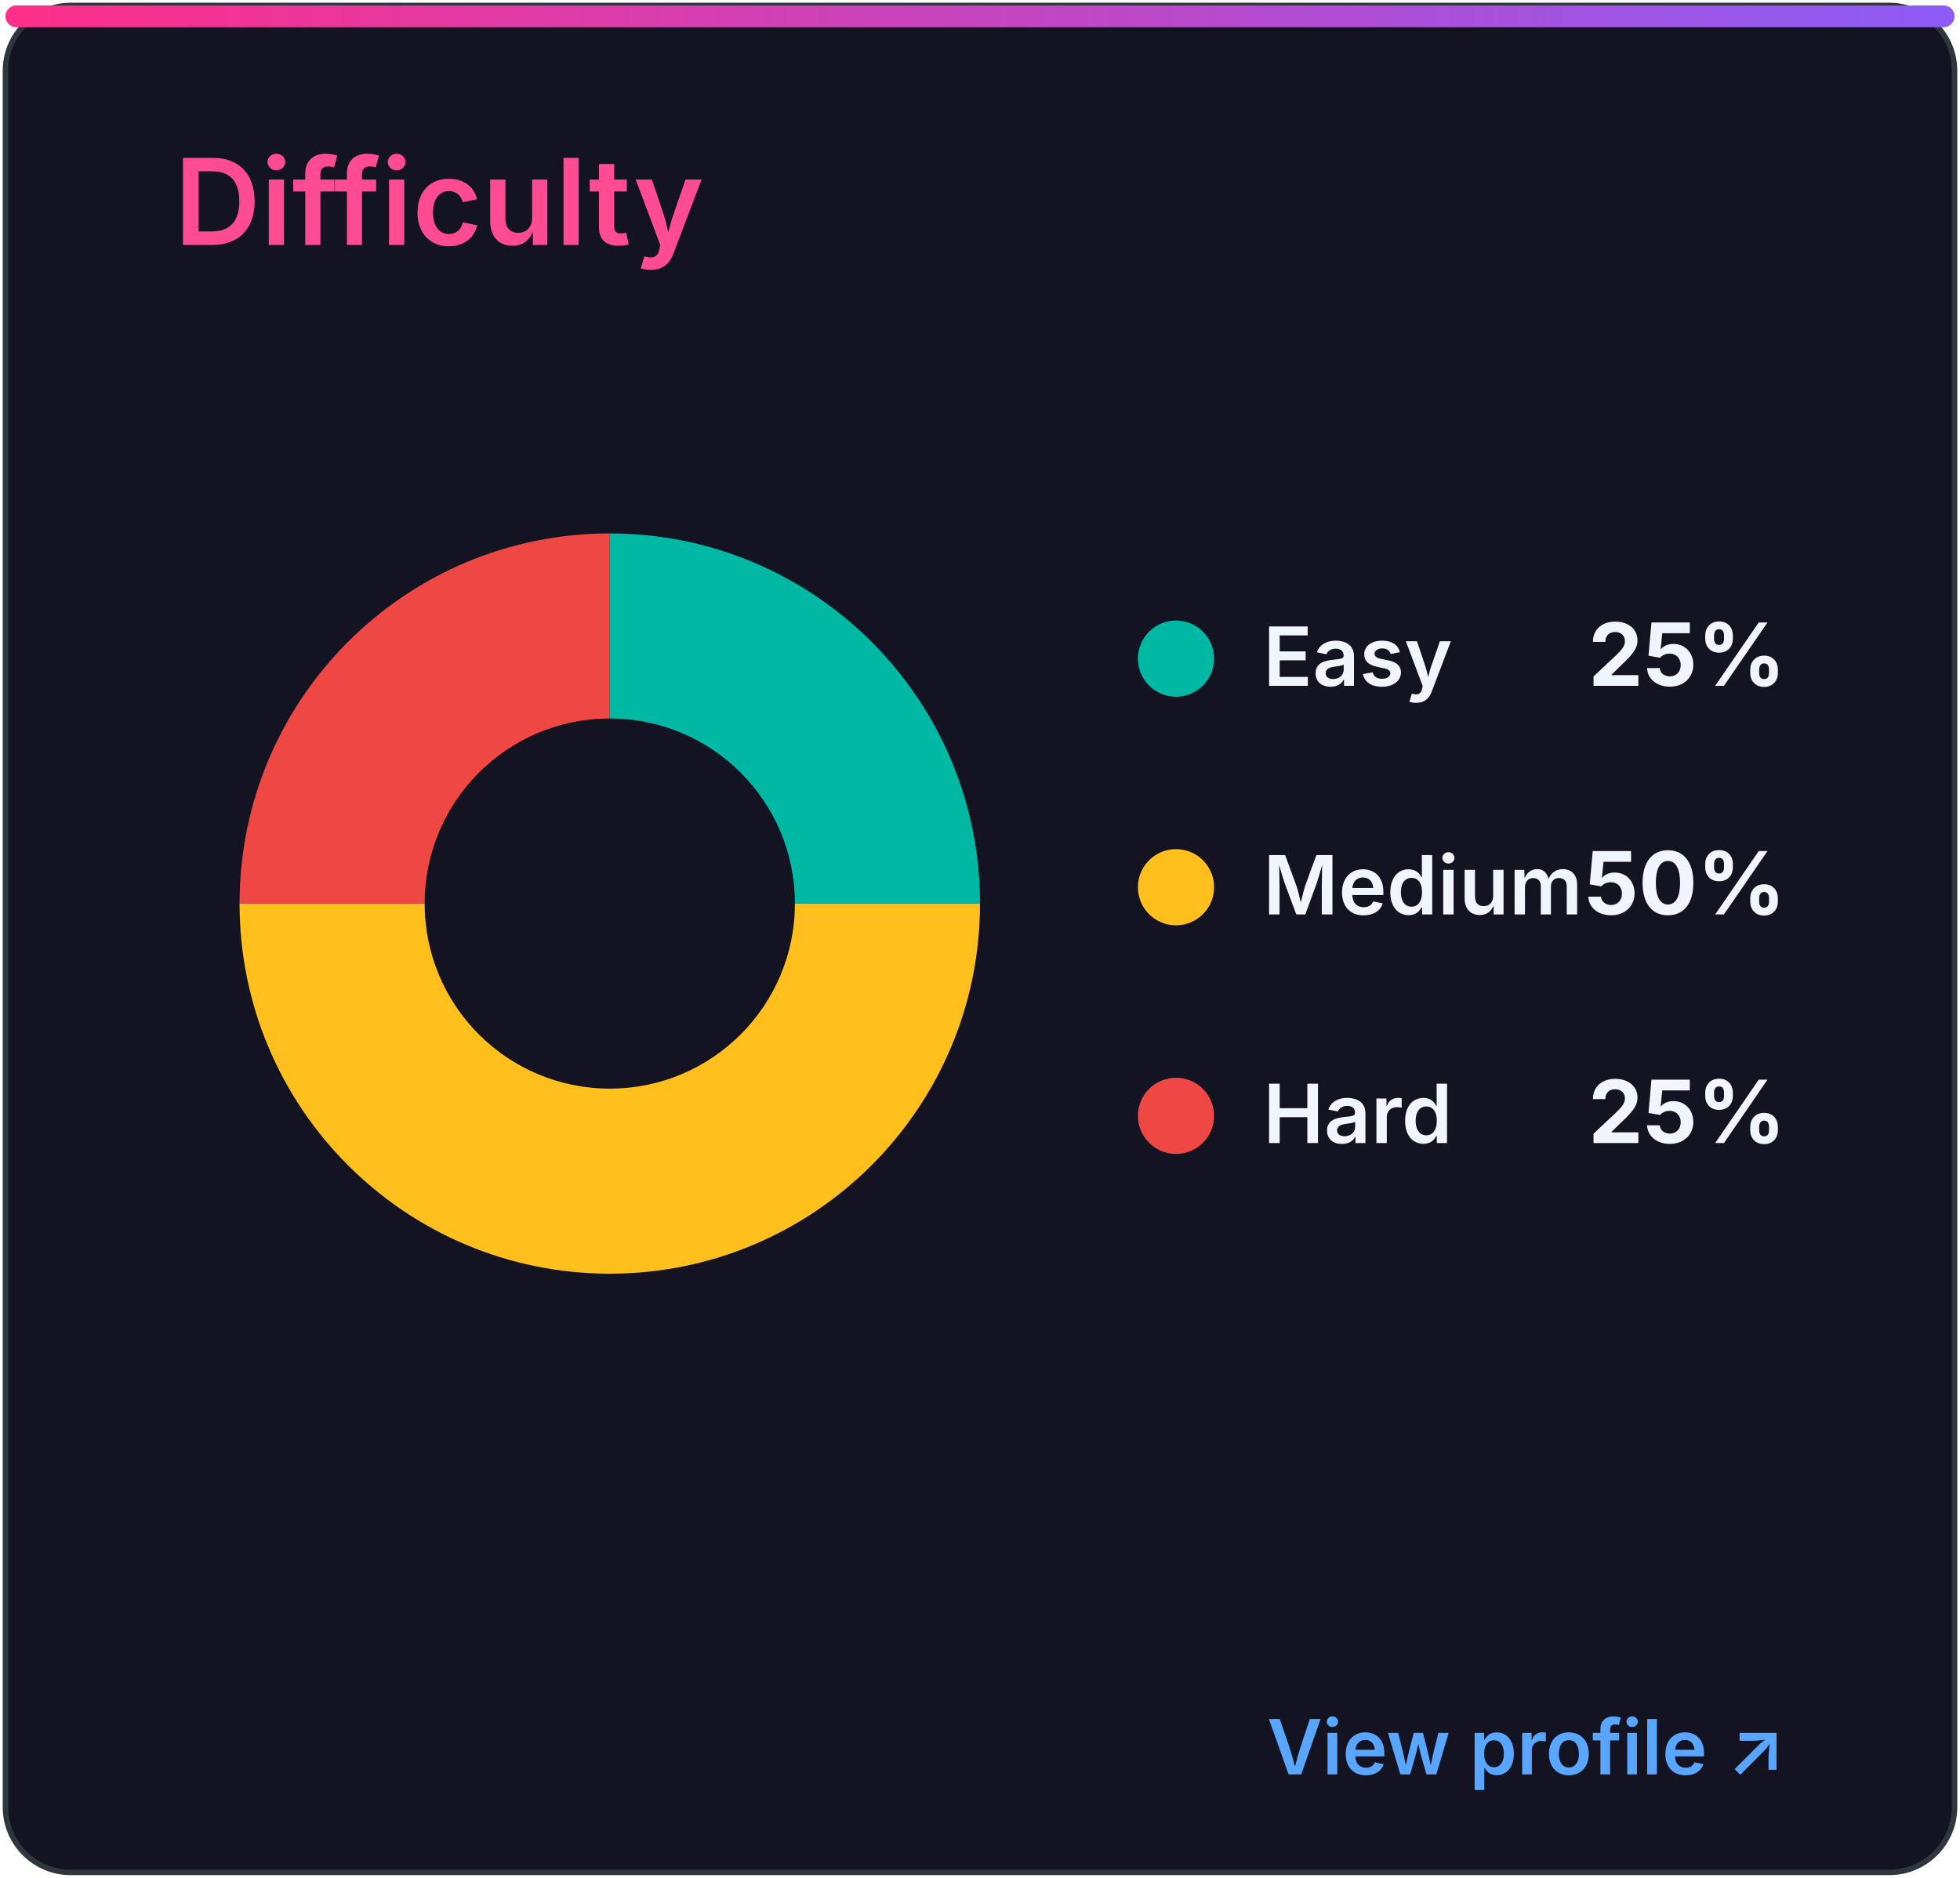
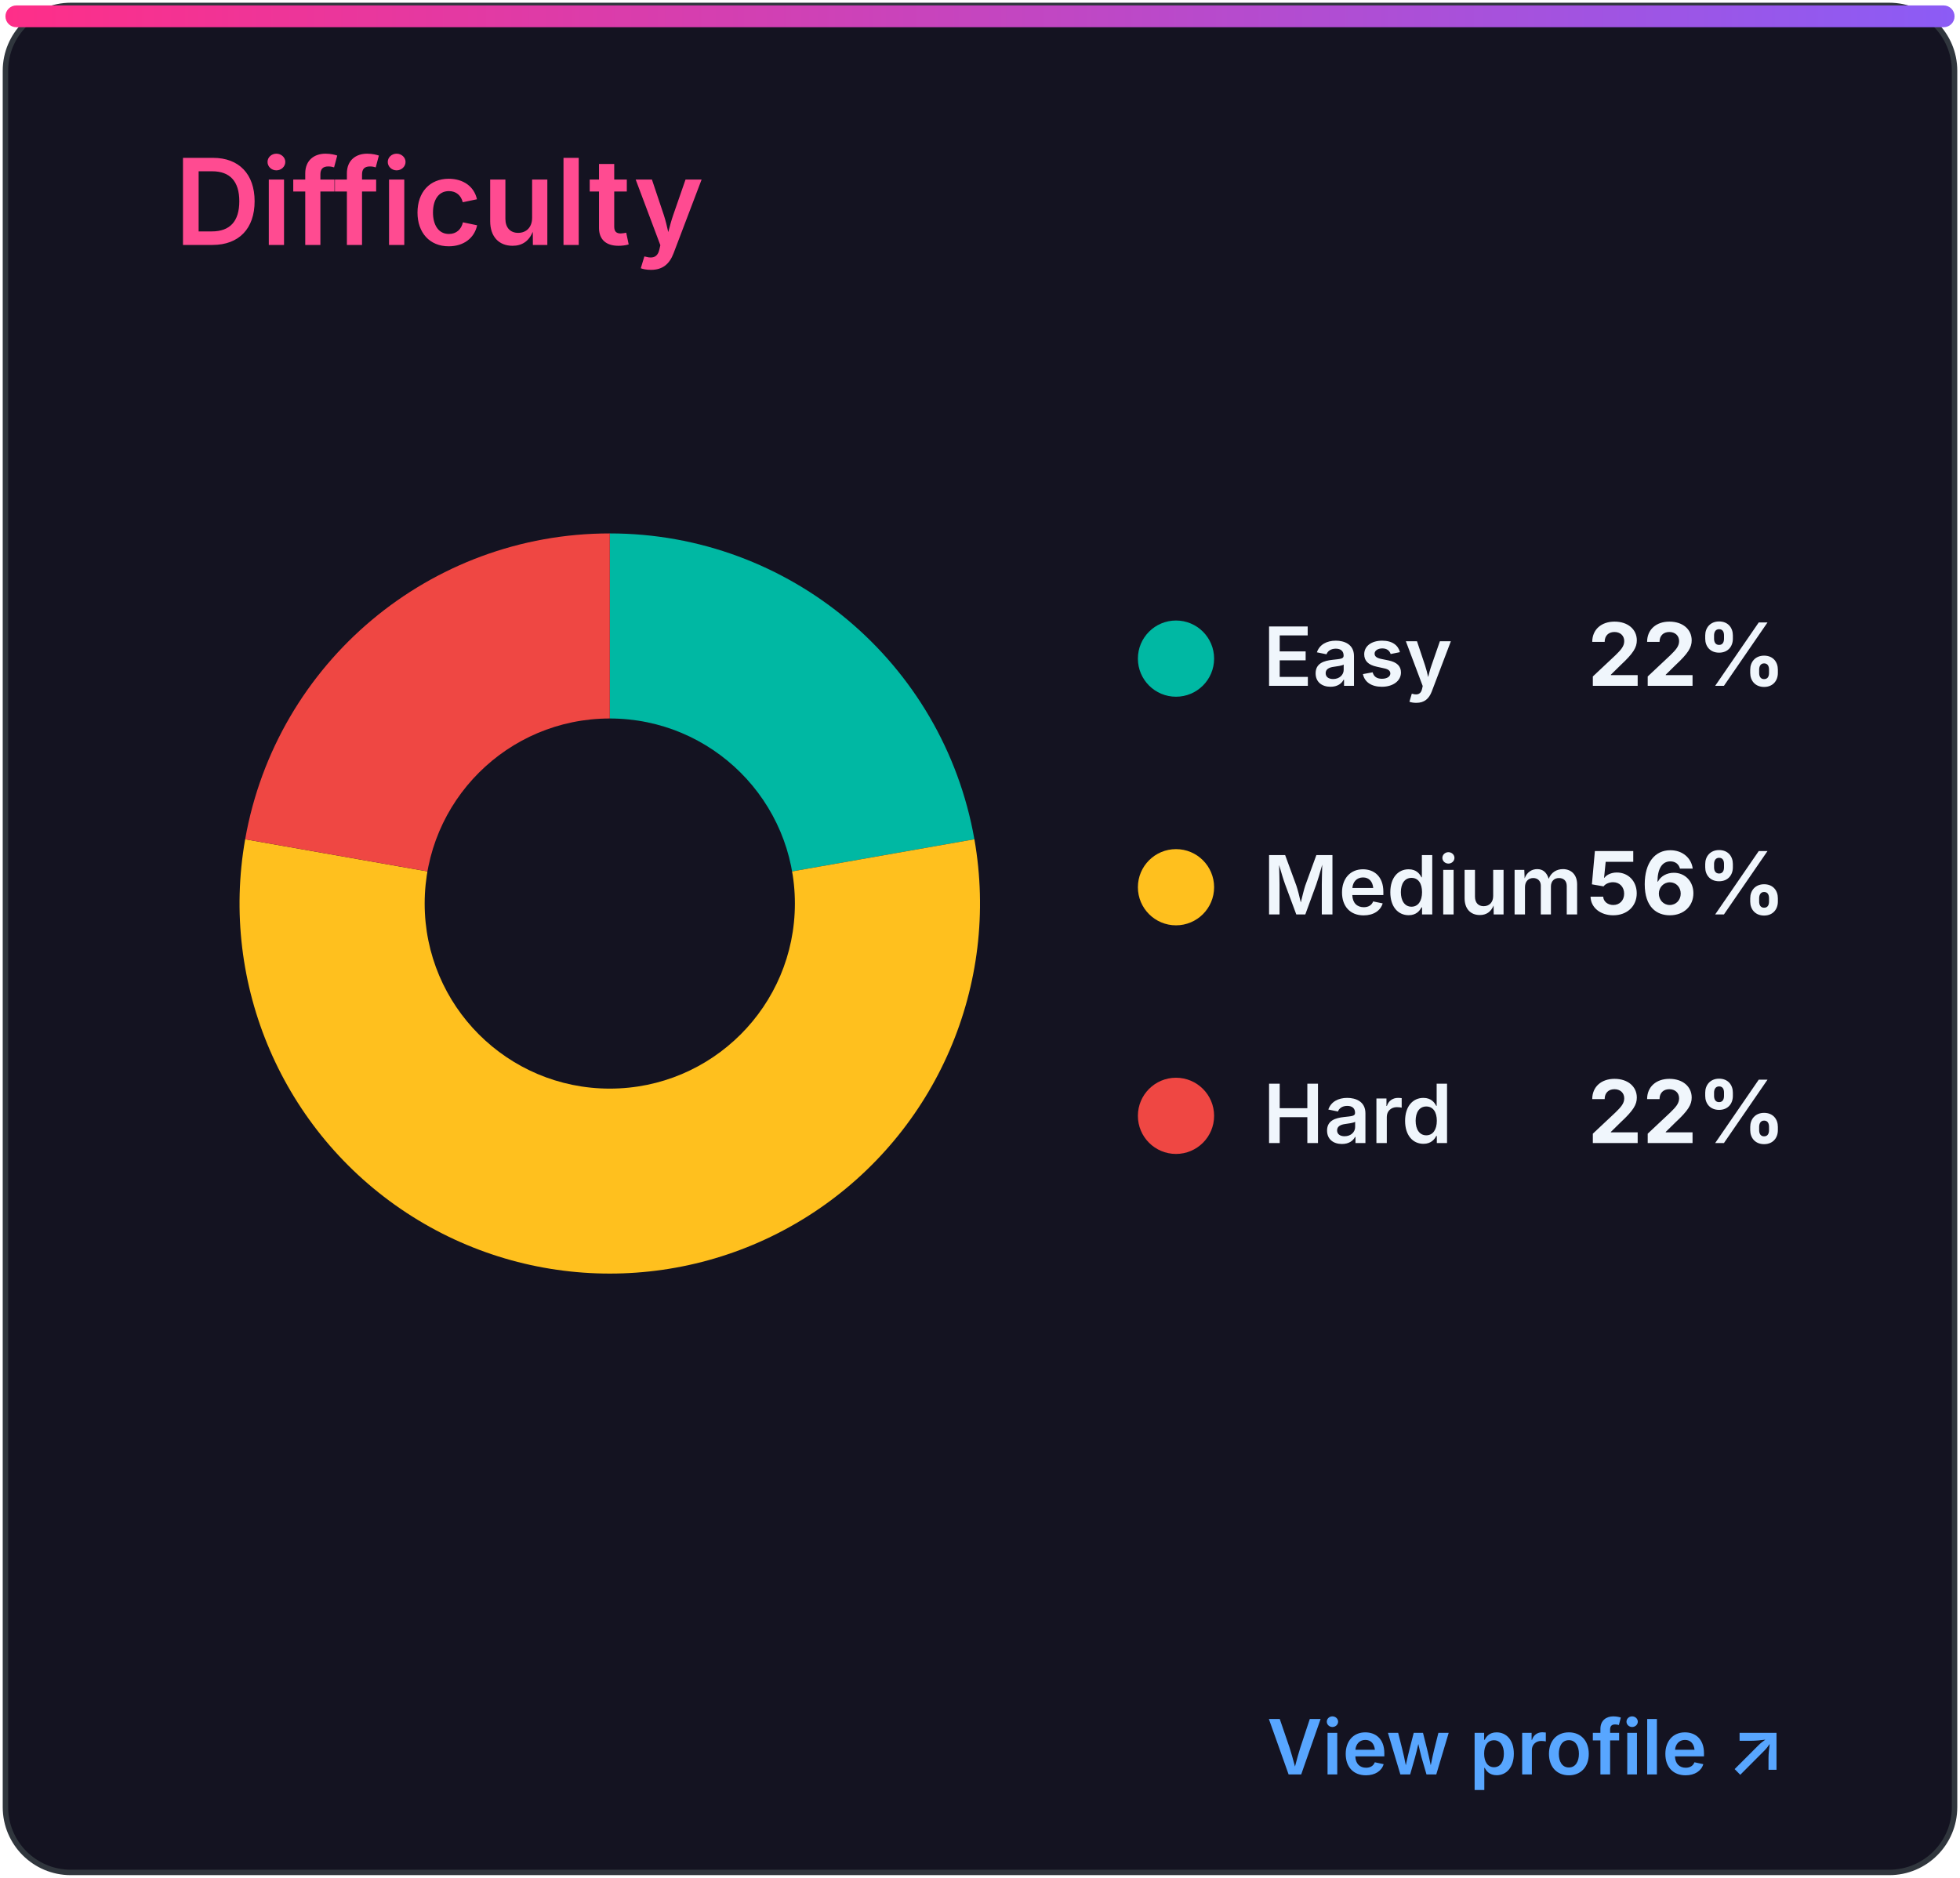
<svg xmlns="http://www.w3.org/2000/svg" width="360" height="345" viewBox="0 0 360 345" role="img" aria-labelledby="title desc">
  <defs>
    <linearGradient id="accent" x1="0" x2="1">
      <stop stop-color="#ff2e88" />
      <stop offset="1" stop-color="#8b5cf6" />
    </linearGradient>
    <clipPath id="bar">
      <rect x="32" y="82" width="296" height="8" rx="4" />
    </clipPath>
    <style>
.heading{font:600 22px -apple-system,BlinkMacSystemFont,'Segoe UI',sans-serif;fill:#ff4b91}
.eyebrow{font:600 10px -apple-system,BlinkMacSystemFont,'Segoe UI',sans-serif;letter-spacing:1.2px;fill:#8b949e}
.total{font:700 52px -apple-system,BlinkMacSystemFont,'Segoe UI',sans-serif;fill:#f0f6fc}
.metric{font:600 15px -apple-system,BlinkMacSystemFont,'Segoe UI',sans-serif;fill:#f0f6fc}
.count{font:700 16px -apple-system,BlinkMacSystemFont,'Segoe UI',sans-serif;fill:#f0f6fc}
.muted{font:500 13px -apple-system,BlinkMacSystemFont,'Segoe UI',sans-serif;fill:#8b949e}
.language{font:700 31px -apple-system,BlinkMacSystemFont,'Segoe UI',sans-serif;fill:#f0f6fc}
.link{font:600 14px -apple-system,BlinkMacSystemFont,'Segoe UI',sans-serif;fill:#58a6ff}
</style>
  </defs>
  <rect x="1" y="1" width="358" height="343" rx="12" fill="#141321" stroke="#30363d" />
  <rect x="1" y="1" width="358" height="4" rx="2" fill="url(#accent)" />
  <text x="32" y="45" class="heading">Difficulty</text>
-   <path d="M 112 166 L 112.00 98.00 A 68 68 0 0 1 180.00 166.00 Z" fill="#00b8a3" />
-   <path d="M 112 166 L 180.00 166.00 A 68 68 0 0 1 44.00 166.00 Z" fill="#ffc01e" />
-   <path d="M 112 166 L 44.00 166.00 A 68 68 0 0 1 112.00 98.00 Z" fill="#ef4743" />
+   <path d="M 112 166 L 112.00 98.00 A 68 68 0 0 1 178.97 154.19 Z" fill="#00b8a3" />
+   <path d="M 112 166 L 178.97 154.19 A 68 68 0 1 1 45.03 154.19 Z" fill="#ffc01e" />
+   <path d="M 112 166 L 45.03 154.19 A 68 68 0 0 1 112.00 98.00 Z" fill="#ef4743" />
  <circle cx="112" cy="166" r="34" fill="#141321" />
  <circle cx="216" cy="121" r="7" fill="#00b8a3" />
  <text x="232" y="126" class="metric">Easy</text>
-   <text x="328" y="126" class="count" text-anchor="end">25%</text>
+   <text x="328" y="126" class="count" text-anchor="end">22%</text>
  <circle cx="216" cy="163" r="7" fill="#ffc01e" />
  <text x="232" y="168" class="metric">Medium</text>
-   <text x="328" y="168" class="count" text-anchor="end">50%</text>
+   <text x="328" y="168" class="count" text-anchor="end">56%</text>
  <circle cx="216" cy="205" r="7" fill="#ef4743" />
  <text x="232" y="210" class="metric">Hard</text>
-   <text x="328" y="210" class="count" text-anchor="end">25%</text>
+   <text x="328" y="210" class="count" text-anchor="end">22%</text>
  <text x="328" y="326" class="link" text-anchor="end">View profile ↗</text>
</svg>
